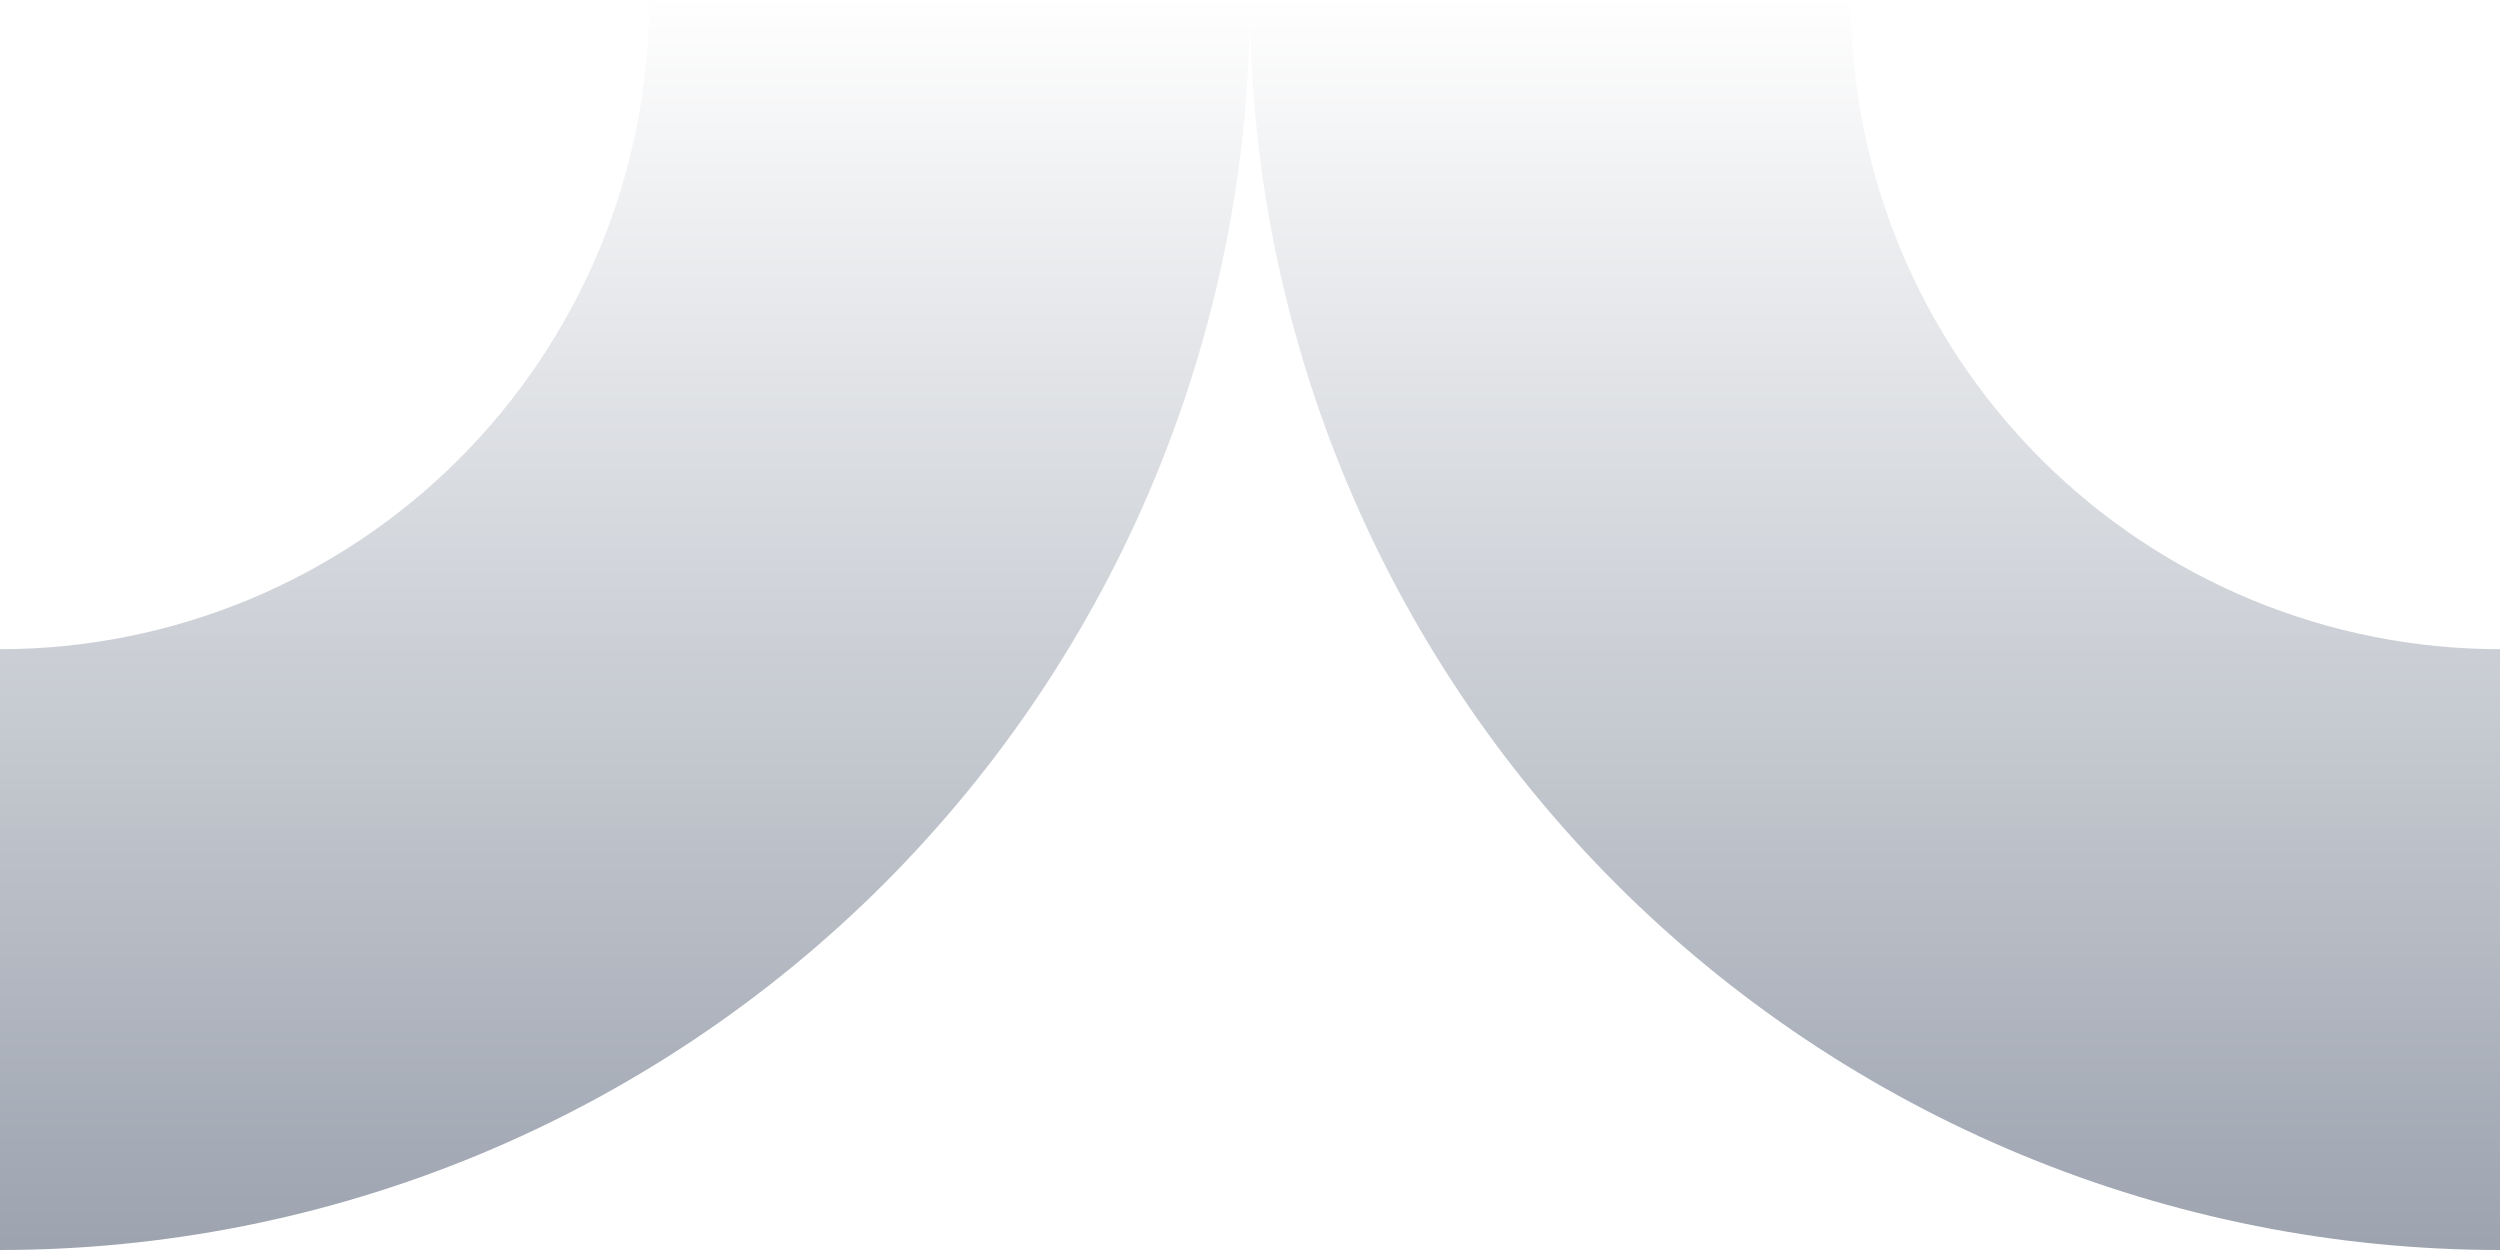
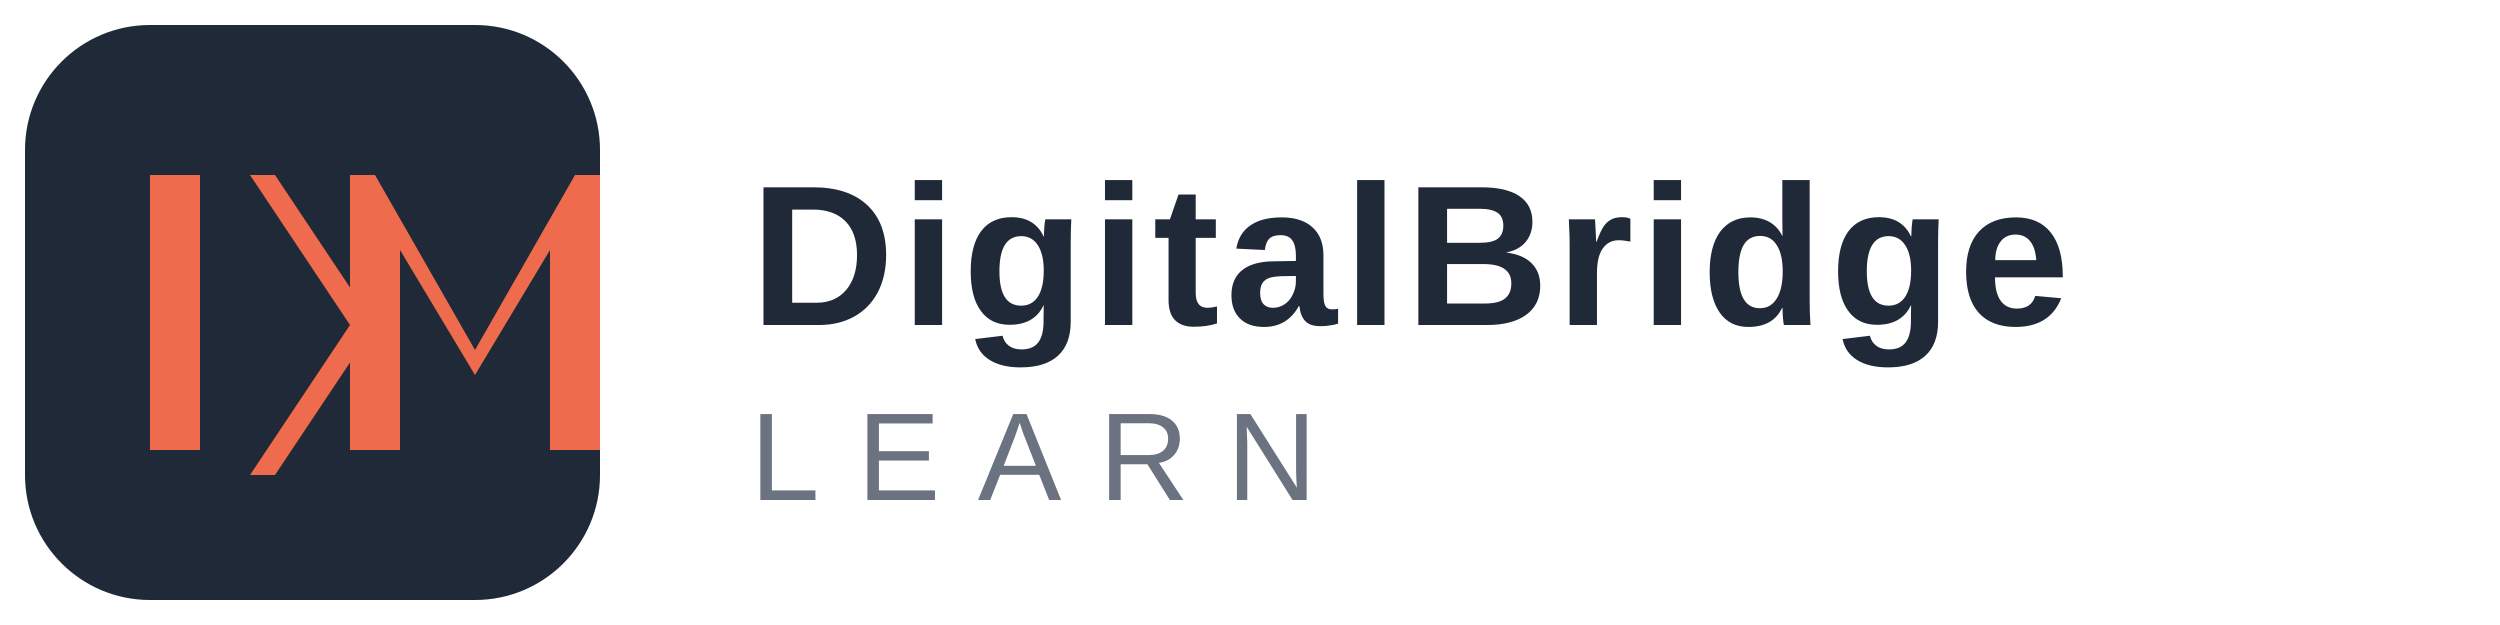
- <svg xmlns="http://www.w3.org/2000/svg" width="304" height="152" viewBox="0 0 304 152" fill="none">
-   <defs>
-     <linearGradient id="logoGradient" x1="0%" y1="0%" x2="0%" y2="100%">
-       <stop offset="0%" stop-color="#ffffff" />
-       <stop offset="100%" stop-color="#9ca3af" />
-     </linearGradient>
-   </defs>
-   <path d="M152 1.28612e-05C152 19.961 148.068 39.726 140.43 58.168C132.791 76.609 121.595 93.366 107.48 107.48C93.366 121.595 76.609 132.791 58.168 140.43C39.726 148.068 19.961 152 0 152L3.19349e-06 78.941C10.367 78.942 20.632 76.9 30.21 72.932C39.787 68.965 48.49 63.15 55.82 55.82C63.15 48.49 68.965 39.787 72.932 30.21C76.9 20.632 78.941 10.367 78.941 1.28612e-05H152Z" fill="url(#logoGradient)" />
-   <path d="M304 152C284.039 152 264.274 148.068 245.832 140.43C227.391 132.791 210.634 121.595 196.52 107.48C182.405 93.366 171.209 76.609 163.57 58.168C155.932 39.726 152 19.961 152 1.28612e-05L225.059 0C225.059 10.367 227.1 20.632 231.068 30.21C235.035 39.787 240.85 48.49 248.18 55.82C255.51 63.15 264.213 68.965 273.79 72.932C283.368 76.9 293.633 78.941 304 78.941V152Z" fill="url(#logoGradient)" />
+ <svg xmlns="http://www.w3.org/2000/svg" viewBox="0 0 200 50" fill="none">
+   <rect x="2" y="2" width="46" height="46" rx="10" fill="#1F2937" />
+   <path d="M16 14h-4v22h4V14zM22 14h-2l8 12-8 12h2l8-12-8-12zM28 14v22h4V20l6 10 6-10v16h4V14h-2l-8 14-8-14h-2z" fill="#ee6c4d" />
+   <text x="60" y="26" font-family="Arial, Helvetica, sans-serif" font-size="16" font-weight="700" fill="#1F2937" letter-spacing="0.5">DigitalBridge</text>
+   <text x="60" y="40" font-family="Arial, Helvetica, sans-serif" font-size="10" font-weight="500" fill="#6B7280" letter-spacing="3">LEARN</text>
</svg>
